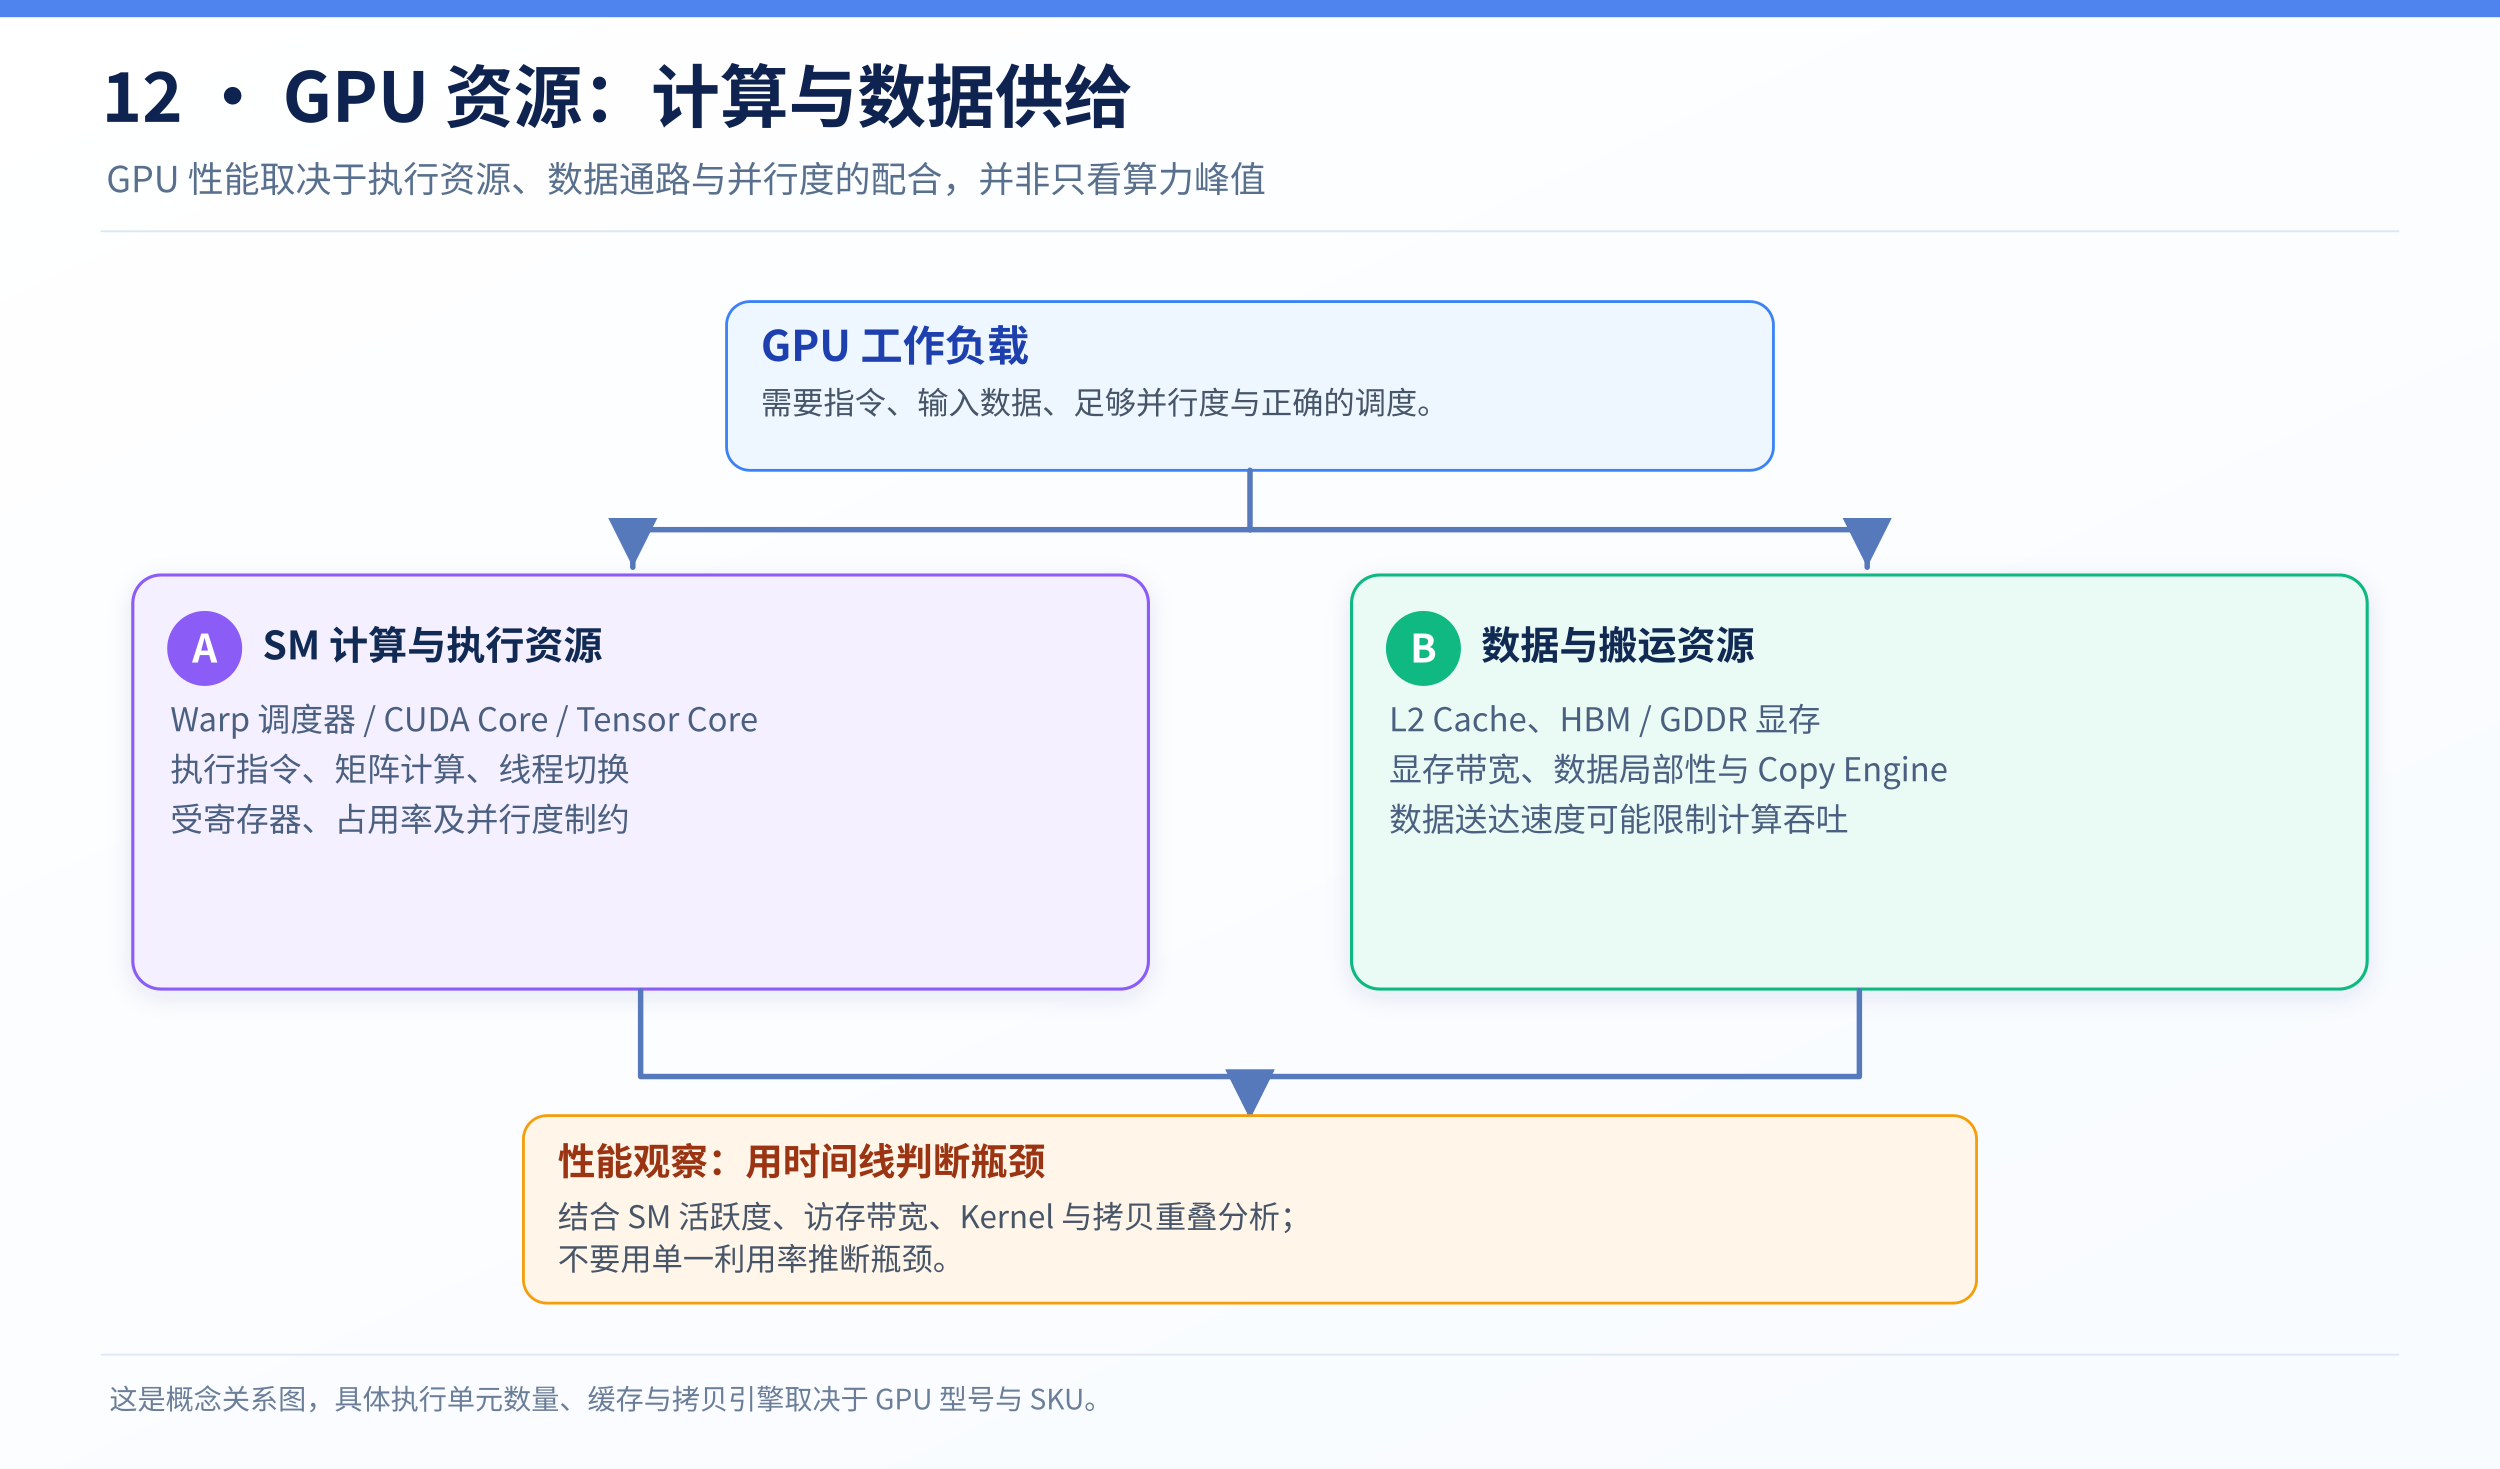
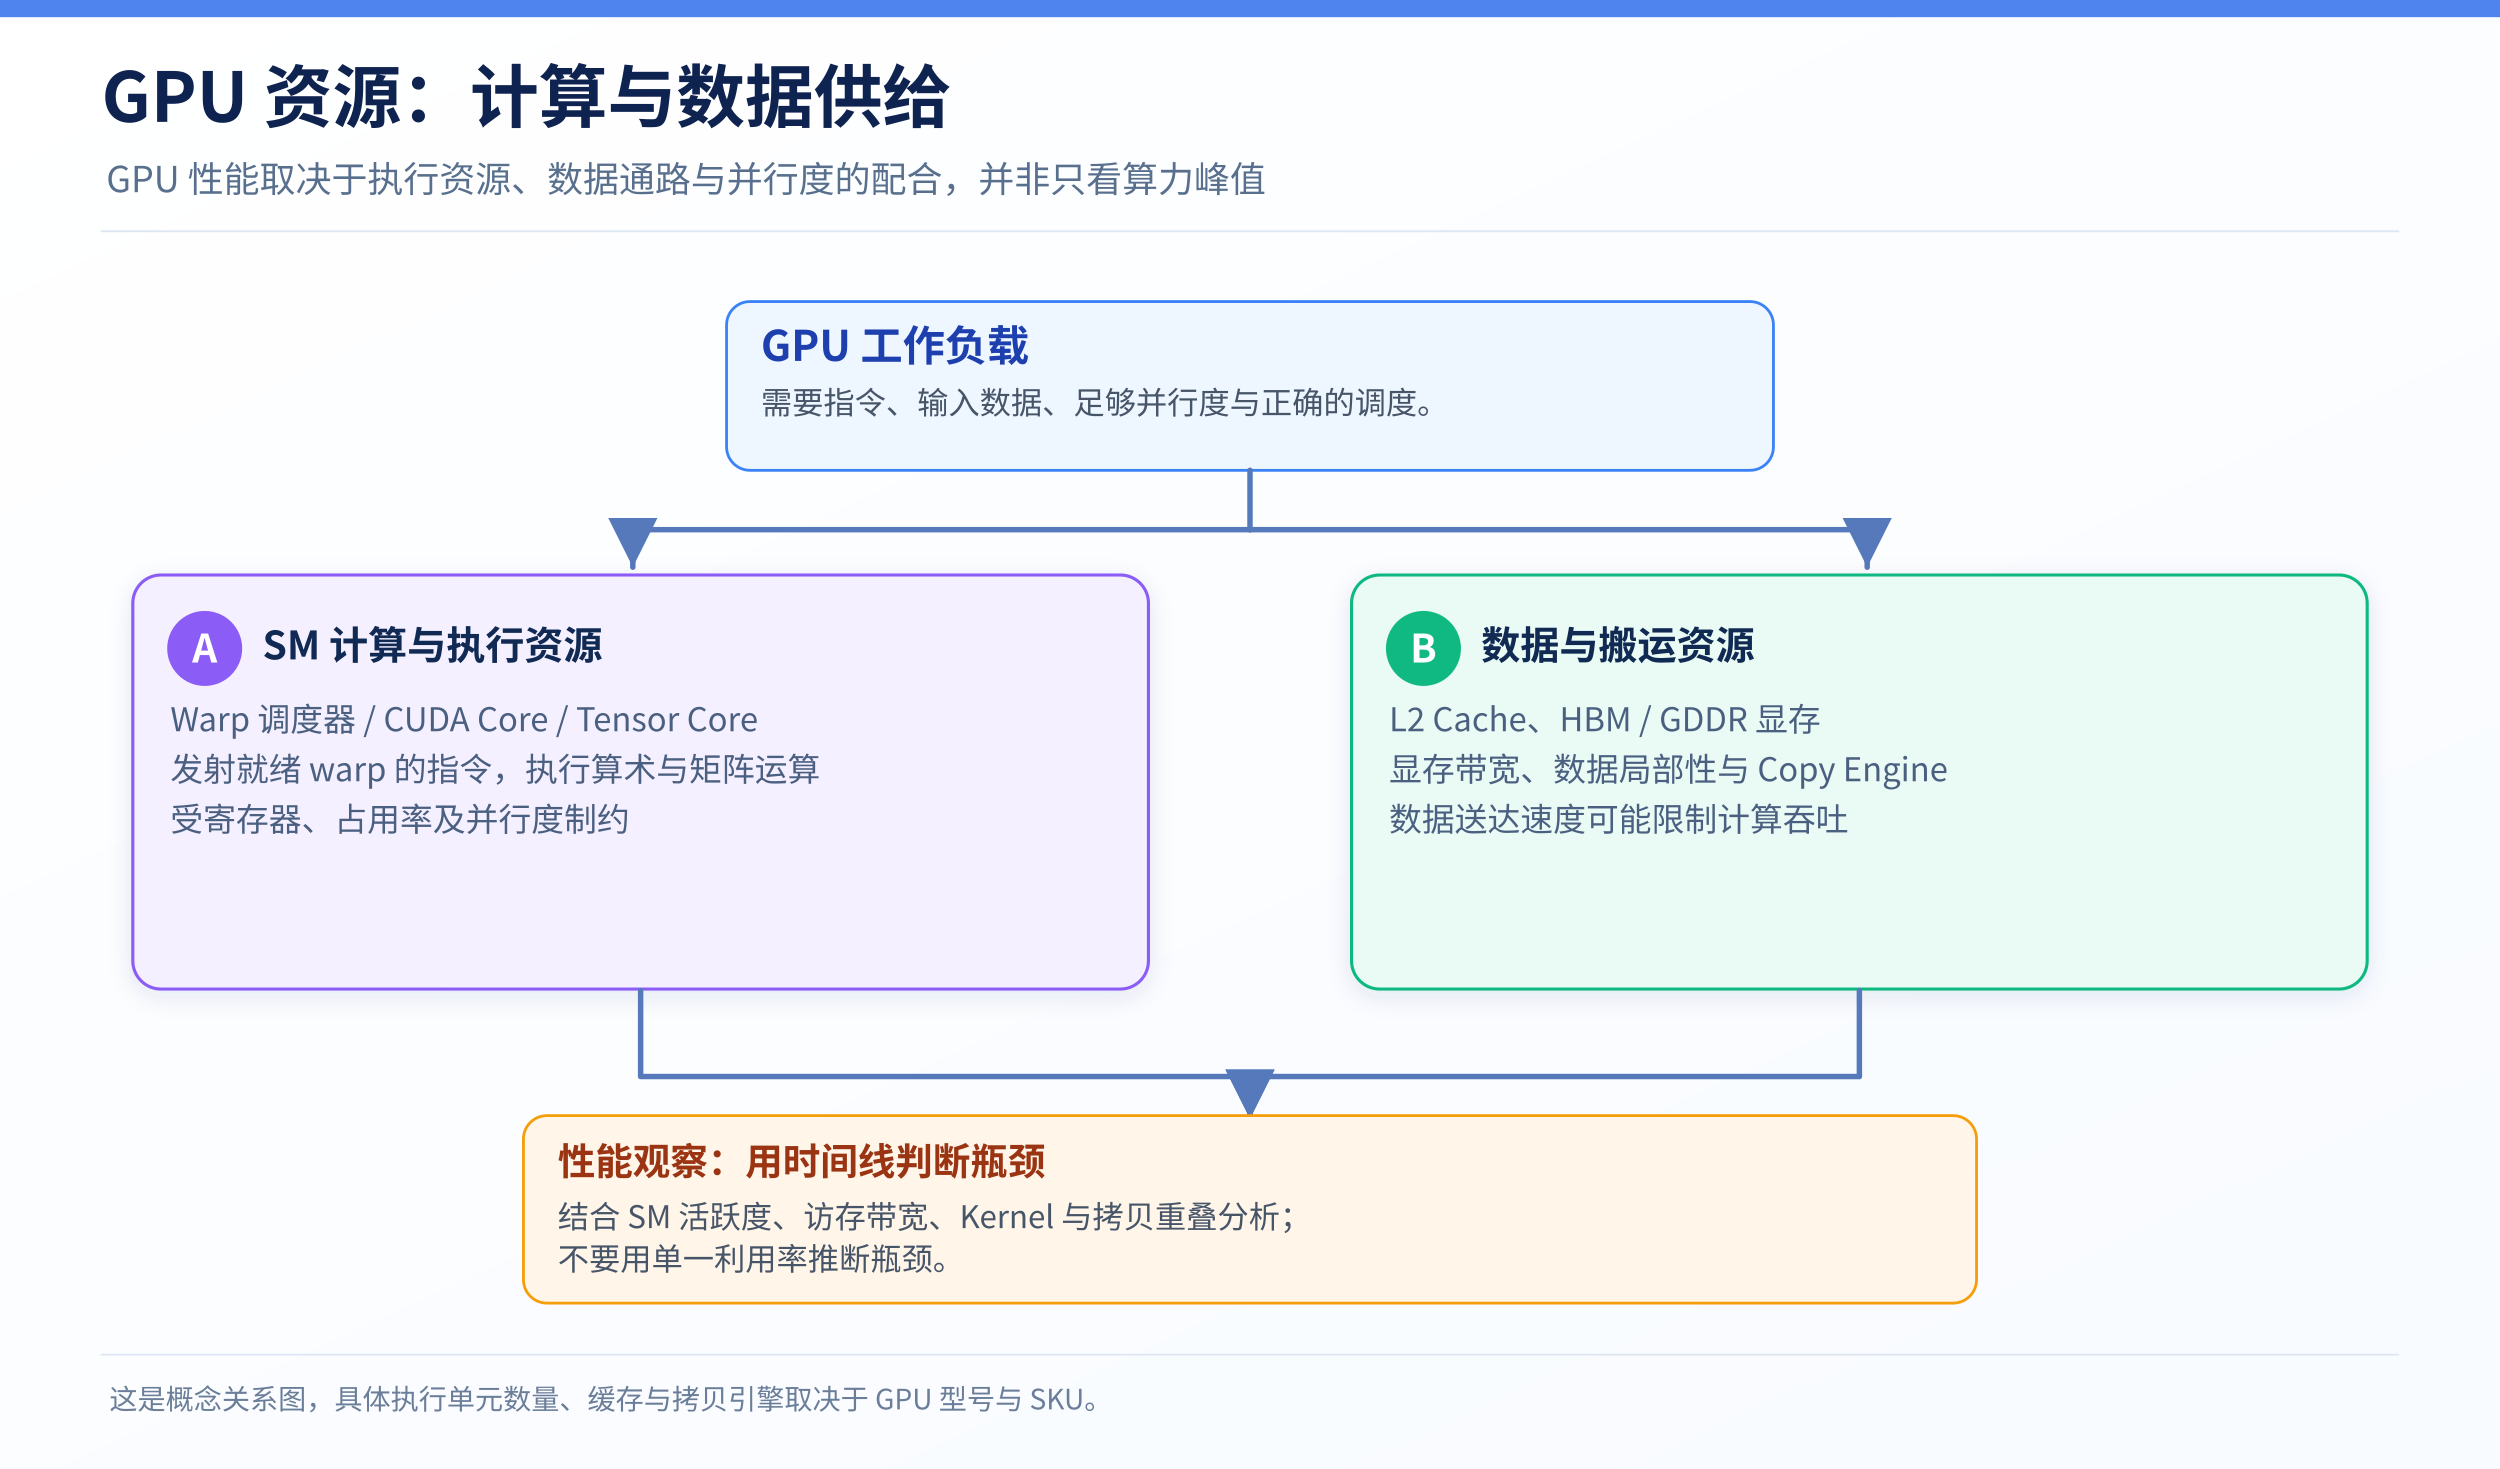
<svg xmlns="http://www.w3.org/2000/svg" width="1600" height="940" viewBox="0 0 1600 940">
  <defs>
    <linearGradient id="bg" x1="0" y1="0" x2="0.8" y2="1">
      <stop stop-color="#FFFFFF" />
      <stop offset="1" stop-color="#F8FBFF" />
    </linearGradient>
    <filter id="sh" x="-20%" y="-40%" width="150%" height="200%">
      <feDropShadow dx="0" dy="4" stdDeviation="8" flood-color="#153F75" flood-opacity=".10" />
    </filter>
    <marker id="arrow" markerWidth="10" markerHeight="9" refX="9" refY="4.5" orient="auto">
      <path d="M0 0 L9 4.5 L0 9 Z" fill="#5679BC" />
    </marker>
    <marker id="arrG" markerWidth="10" markerHeight="9" refX="9" refY="4.5" orient="auto">
      <path d="M0 0 L9 4.5 L0 9 Z" fill="#10B981" />
    </marker>
    <marker id="arrR" markerWidth="10" markerHeight="9" refX="9" refY="4.5" orient="auto">
      <path d="M0 0 L9 4.5 L0 9 Z" fill="#EF4444" />
    </marker>
  </defs>
  <rect x="0" y="0" width="1600" height="940" rx="0" fill="url(#bg)" />
  <rect x="0" y="0" width="1600" height="11" rx="0" fill="#4F83ED" />
-   <text x="65" y="78" font-family="Noto Sans CJK SC, sans-serif" font-size="44" font-weight="700" fill="#0F2350" text-anchor="start">12  ·  GPU 资源：计算与数据供给</text>
+   <text x="65" y="78" font-family="Noto Sans CJK SC, sans-serif" font-size="44" font-weight="700" fill="#0F2350" text-anchor="start">GPU 资源：计算与数据供给</text>
  <text x="68" y="123" font-family="Noto Sans CJK SC, sans-serif" font-size="23" font-weight="400" fill="#58708D" text-anchor="start">GPU 性能取决于执行资源、数据通路与并行度的配合，并非只看算力峰值</text>
  <path d="M65 148 L1535 148" fill="none" stroke="#DDE7F3" stroke-width="1.3" stroke-linecap="round" stroke-linejoin="round" />
  <rect x="465" y="193" width="670" height="108" rx="15" fill="#EEF6FF" stroke="#3B82F6" stroke-width="1.8" />
  <text x="487" y="231" font-family="Noto Sans CJK SC, sans-serif" font-size="27" font-weight="700" fill="#1E40AF" text-anchor="start">GPU 工作负载</text>
  <text x="487" y="265" font-family="Noto Sans CJK SC, sans-serif" font-size="20" font-weight="400" fill="#475569" text-anchor="start">需要指令、输入数据、足够并行度与正确的调度。</text>
  <path d="M800 301 L800 339" fill="none" stroke="#5679BC" stroke-width="3.5" stroke-linecap="round" stroke-linejoin="round" />
  <path d="M800 339 H405 V363" fill="none" stroke="#5679BC" stroke-width="3.5" stroke-linecap="round" stroke-linejoin="round" marker-end="url(#arrow)" />
  <path d="M800 339 H1195 V363" fill="none" stroke="#5679BC" stroke-width="3.5" stroke-linecap="round" stroke-linejoin="round" marker-end="url(#arrow)" />
  <rect x="85" y="368" width="650" height="265" rx="18" fill="#F4F0FF" stroke="#8B5CF6" stroke-width="2.0" filter="url(#sh)" />
  <circle cx="131" cy="415" r="24" fill="#8B5CF6" />
  <text x="131" y="424" font-family="Noto Sans CJK SC, sans-serif" font-size="25" font-weight="700" fill="#FFFFFF" text-anchor="middle">A</text>
  <text x="168" y="422" font-family="Noto Sans CJK SC, sans-serif" font-size="25" font-weight="700" fill="#112A54" text-anchor="start">SM 计算与执行资源</text>
  <text x="109" y="468" font-family="Noto Sans CJK SC, sans-serif" font-size="21" font-weight="400" fill="#4B6081" text-anchor="start">Warp 调度器 / CUDA Core / Tensor Core</text>
-   <text x="109" y="500" font-family="Noto Sans CJK SC, sans-serif" font-size="21" font-weight="400" fill="#4B6081" text-anchor="start">执行指令、矩阵计算、线程切换</text>
+   <text x="109" y="500" font-family="Noto Sans CJK SC, sans-serif" font-size="21" font-weight="400" fill="#4B6081" text-anchor="start">发射就绪 warp 的指令，执行算术与矩阵运算</text>
  <text x="109" y="532" font-family="Noto Sans CJK SC, sans-serif" font-size="21" font-weight="400" fill="#4B6081" text-anchor="start">受寄存器、占用率及并行度制约</text>
  <rect x="865" y="368" width="650" height="265" rx="18" fill="#E9FBF4" stroke="#10B981" stroke-width="2.0" filter="url(#sh)" />
  <circle cx="911" cy="415" r="24" fill="#10B981" />
  <text x="911" y="424" font-family="Noto Sans CJK SC, sans-serif" font-size="25" font-weight="700" fill="#FFFFFF" text-anchor="middle">B</text>
  <text x="948" y="422" font-family="Noto Sans CJK SC, sans-serif" font-size="25" font-weight="700" fill="#112A54" text-anchor="start">数据与搬运资源</text>
  <text x="889" y="468" font-family="Noto Sans CJK SC, sans-serif" font-size="21" font-weight="400" fill="#4B6081" text-anchor="start">L2 Cache、HBM / GDDR 显存</text>
  <text x="889" y="500" font-family="Noto Sans CJK SC, sans-serif" font-size="21" font-weight="400" fill="#4B6081" text-anchor="start">显存带宽、数据局部性与 Copy Engine</text>
  <text x="889" y="532" font-family="Noto Sans CJK SC, sans-serif" font-size="21" font-weight="400" fill="#4B6081" text-anchor="start">数据送达速度可能限制计算吞吐</text>
  <path d="M410 634 V689 H800 V716" fill="none" stroke="#5679BC" stroke-width="3.5" stroke-linecap="round" stroke-linejoin="round" marker-end="url(#arrow)" />
  <path d="M1190 634 V689 H800 V716" fill="none" stroke="#5679BC" stroke-width="3.5" stroke-linecap="round" stroke-linejoin="round" marker-end="url(#arrow)" />
  <rect x="335" y="714" width="930" height="120" rx="15" fill="#FFF5E8" stroke="#F59E0B" stroke-width="1.8" />
  <text x="357" y="752" font-family="Noto Sans CJK SC, sans-serif" font-size="24" font-weight="700" fill="#9A3412" text-anchor="start">性能观察：用时间线判断瓶颈</text>
  <text x="357" y="786" font-family="Noto Sans CJK SC, sans-serif" font-size="20" font-weight="400" fill="#475569" text-anchor="start">结合 SM 活跃度、访存带宽、Kernel 与拷贝重叠分析；</text>
  <text x="357" y="813" font-family="Noto Sans CJK SC, sans-serif" font-size="20" font-weight="400" fill="#475569" text-anchor="start">不要用单一利用率推断瓶颈。</text>
  <path d="M65 867 L1535 867" fill="none" stroke="#DFE7F2" stroke-width="1.2" stroke-linecap="round" stroke-linejoin="round" />
  <text x="70" y="902" font-family="Noto Sans CJK SC, sans-serif" font-size="18" font-weight="400" fill="#6B7E99" text-anchor="start">这是概念关系图，具体执行单元数量、缓存与拷贝引擎取决于 GPU 型号与 SKU。</text>
</svg>
